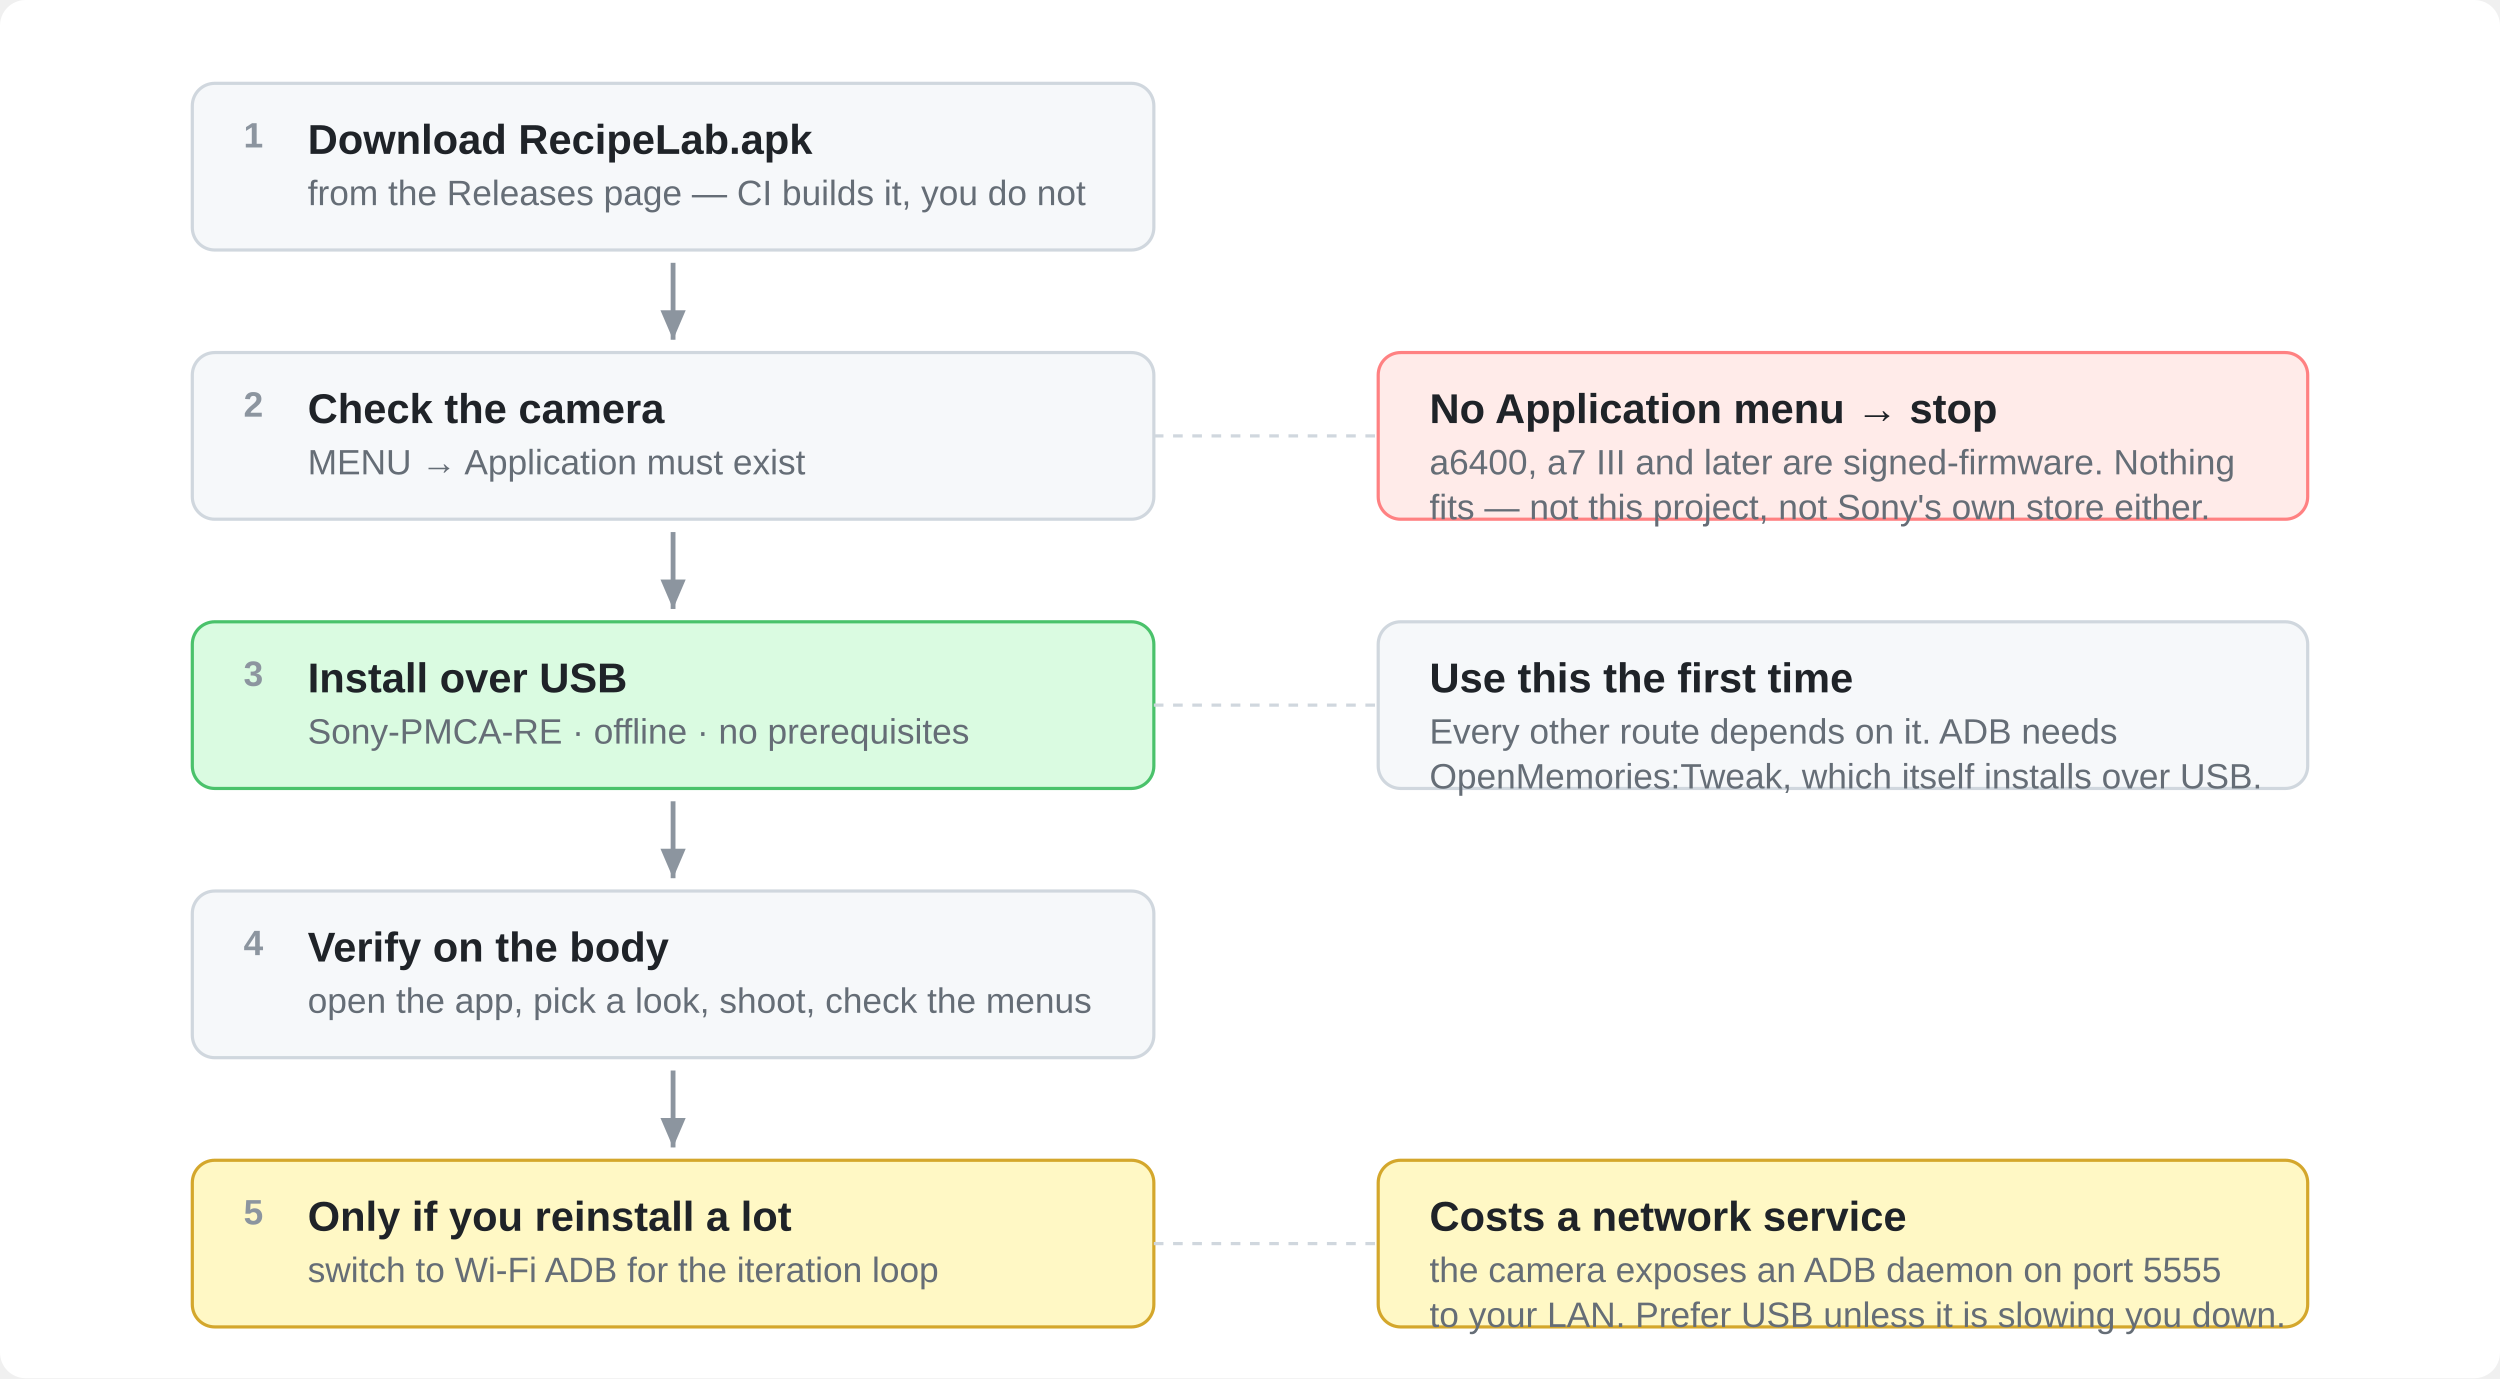
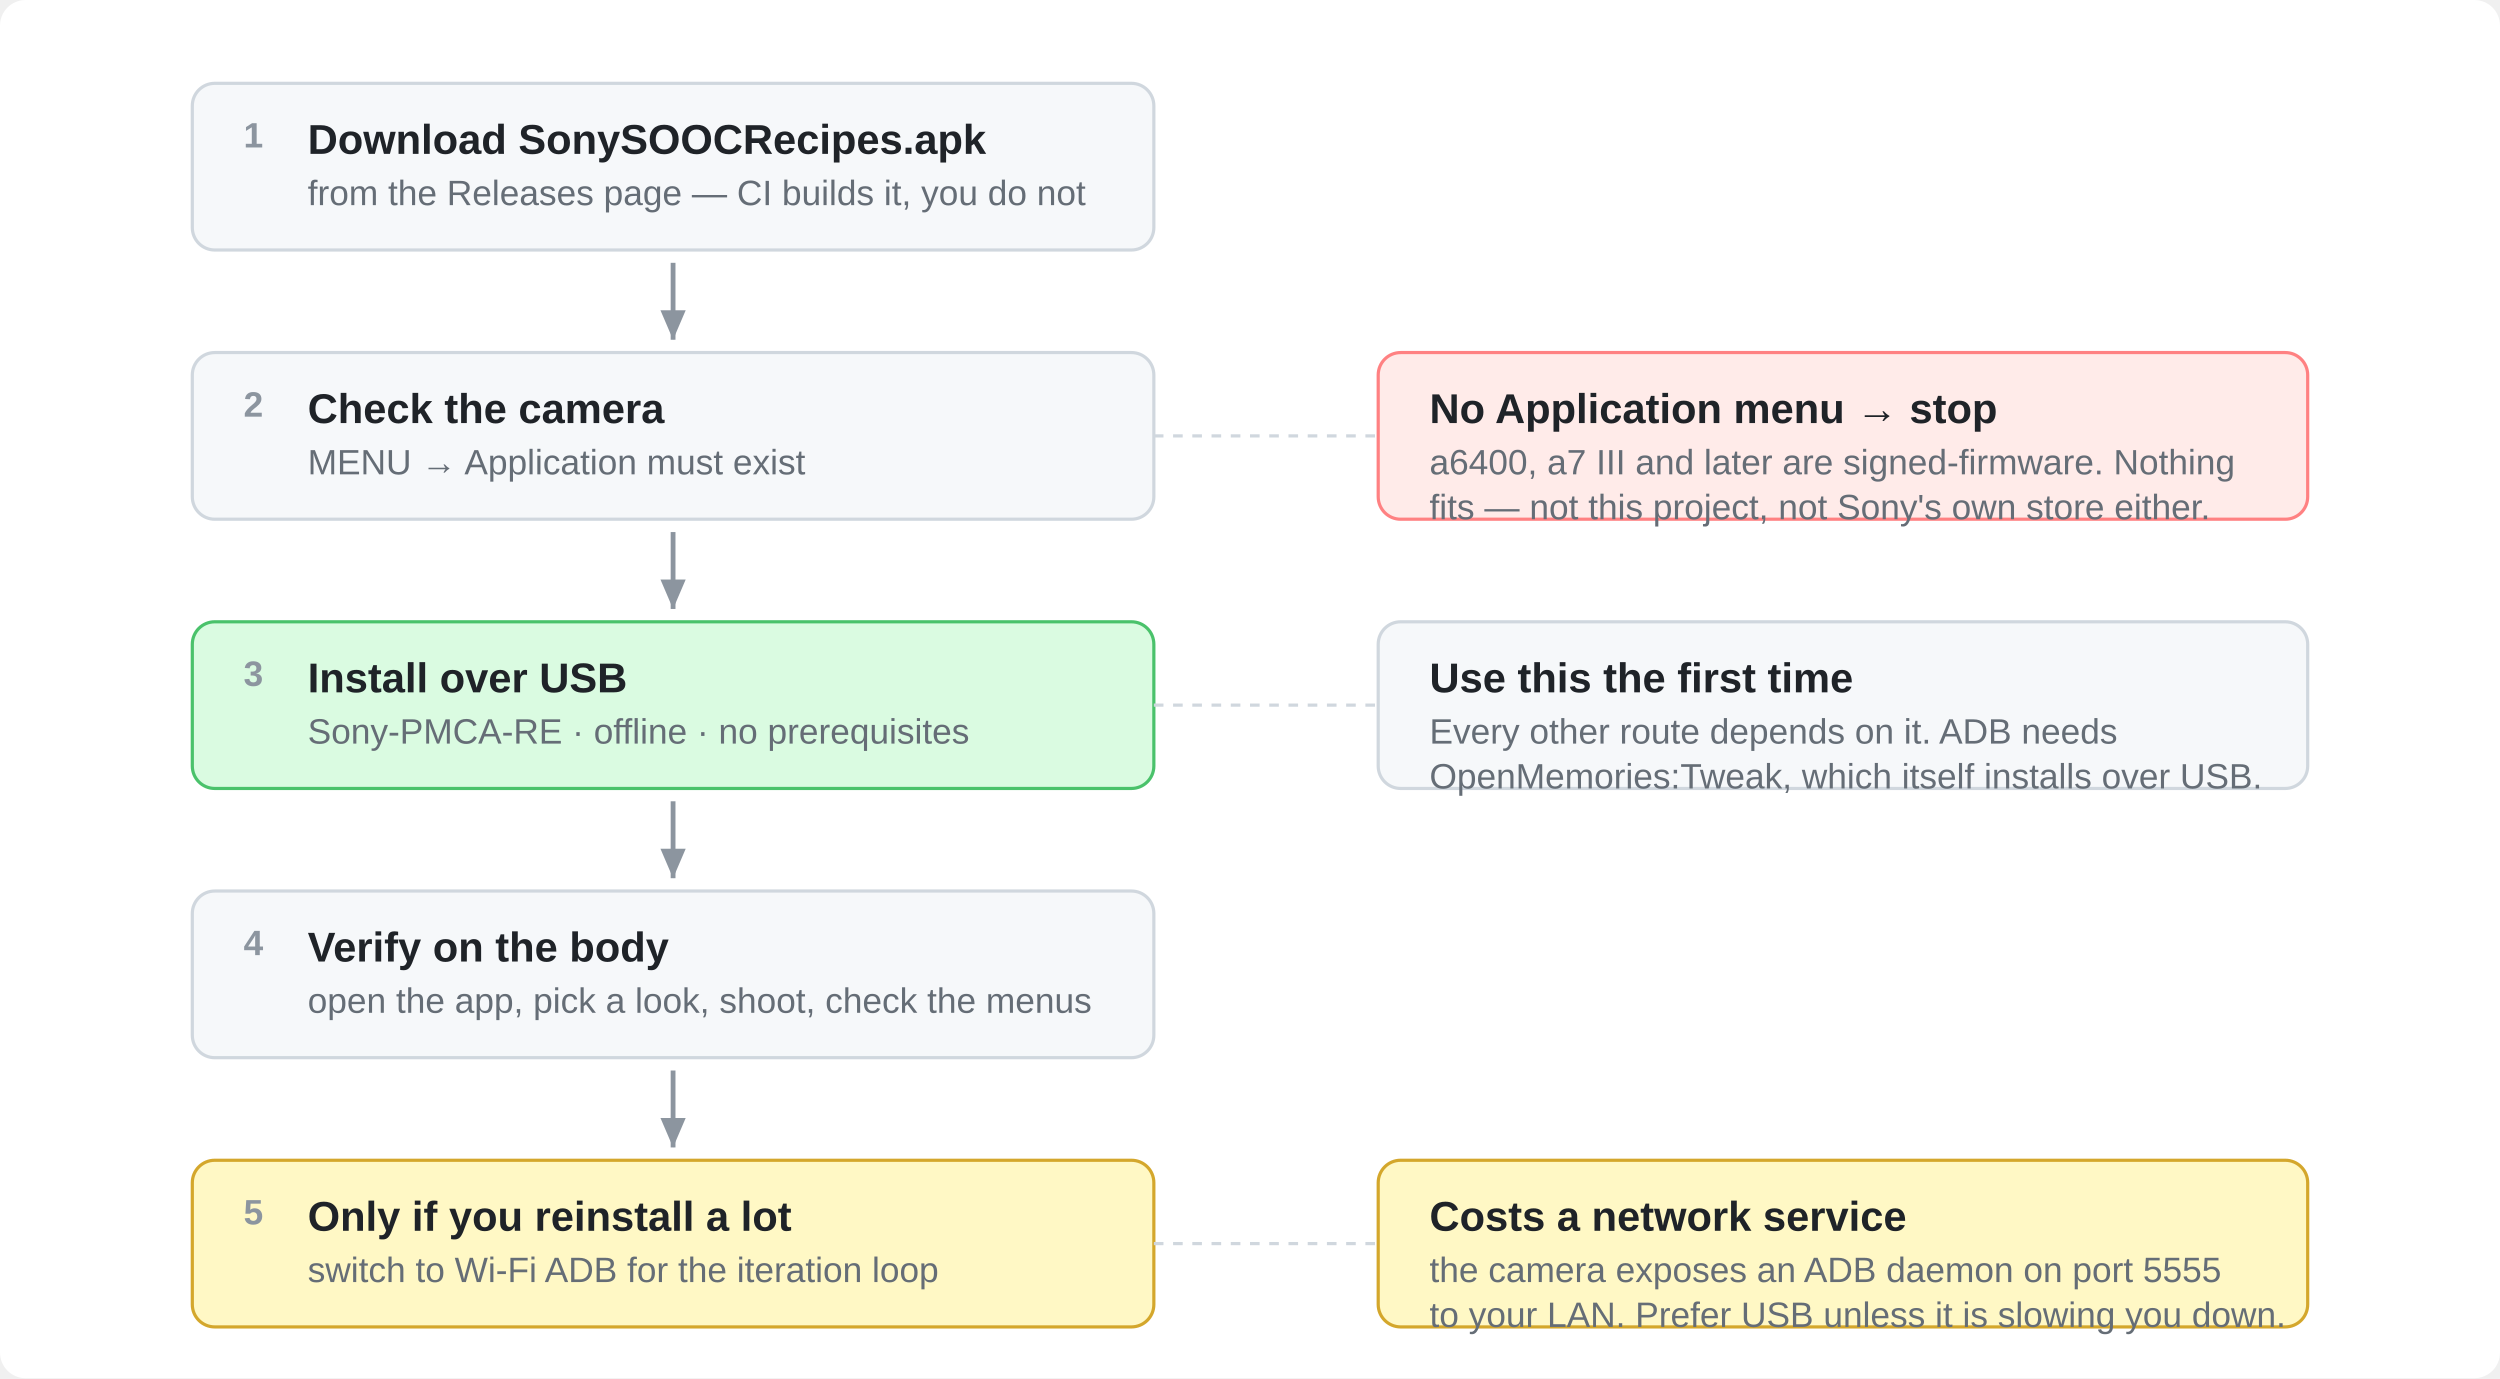
<svg xmlns="http://www.w3.org/2000/svg" viewBox="0 0 780 430" width="780" height="430" role="img" aria-label="Installation flow: download, check the model, install over USB, verify, then optionally switch to Wi-Fi ADB">
  <style>
    .bg    { fill: #ffffff; }
    .box   { fill: #f6f8fa; stroke: #d0d7de; }
    .box-g { fill: #dafbe1; stroke: #4ac26b; }
    .box-y { fill: #fff8c5; stroke: #d4a72c; }
    .box-r { fill: #ffebe9; stroke: #ff8182; }
    .arrow { stroke: #8c959f; stroke-width: 1.5; fill: none; marker-end: url(#ar); }
    .aside { stroke: #d0d7de; stroke-dasharray: 3 3; stroke-width: 1; fill: none; }
    .t     { font: 600 13px -apple-system, "Segoe UI", Arial, sans-serif; fill: #1f2328; }
    .s     { font: 11px -apple-system, "Segoe UI", Arial, sans-serif; fill: #656d76; }
    .n     { font: 600 11px -apple-system, "Segoe UI", Arial, sans-serif; fill: #8c959f; }
    @media (prefers-color-scheme: dark) {
      .bg    { fill: #0d1117; }
      .box   { fill: #161b22; stroke: #30363d; }
      .box-g { fill: #0f2913; stroke: #3fb950; }
      .box-y { fill: #272115; stroke: #9e6a03; }
      .box-r { fill: #25171c; stroke: #f85149; }
      .arrow { stroke: #6e7681; }
      .aside { stroke: #30363d; }
      .t     { fill: #e6edf3; }
      .s     { fill: #8b949e; }
      .n     { fill: #6e7681; }
    }
  </style>
  <defs>
    <marker id="ar" viewBox="0 0 8 8" refX="7" refY="4" markerWidth="7" markerHeight="7" orient="auto">
      <path d="M0 1 L7 4 L0 7 z" fill="#8c959f" />
    </marker>
  </defs>
  <rect class="bg" width="780" height="430" rx="8" />
  <rect class="box" x="60" y="26" width="300" height="52" rx="7" />
  <text class="n" x="76" y="46">1</text>
-   <text class="t" x="96" y="48">Download RecipeLab.apk</text>
+   <text class="t" x="96" y="48">Download SonySOOCRecipes.apk</text>
  <text class="s" x="96" y="64">from the Releases page — CI builds it, you do not</text>
  <path class="arrow" d="M210 82 L210 106" />
  <rect class="box" x="60" y="110" width="300" height="52" rx="7" />
  <text class="n" x="76" y="130">2</text>
  <text class="t" x="96" y="132">Check the camera</text>
  <text class="s" x="96" y="148">MENU → Application must exist</text>
  <path class="aside" d="M360 136 L430 136" />
  <rect class="box-r" x="430" y="110" width="290" height="52" rx="7" />
  <text class="t" x="446" y="132">No Application menu → stop</text>
  <text class="s" x="446" y="148">a6400, a7 III and later are signed-firmware. Nothing</text>
  <text class="s" x="446" y="162">fits — not this project, not Sony's own store either.</text>
  <path class="arrow" d="M210 166 L210 190" />
  <rect class="box-g" x="60" y="194" width="300" height="52" rx="7" />
  <text class="n" x="76" y="214">3</text>
  <text class="t" x="96" y="216">Install over USB</text>
  <text class="s" x="96" y="232">Sony-PMCA-RE · offline · no prerequisites</text>
  <path class="aside" d="M360 220 L430 220" />
  <rect class="box" x="430" y="194" width="290" height="52" rx="7" />
  <text class="t" x="446" y="216">Use this the first time</text>
  <text class="s" x="446" y="232">Every other route depends on it. ADB needs</text>
  <text class="s" x="446" y="246">OpenMemories:Tweak, which itself installs over USB.</text>
  <path class="arrow" d="M210 250 L210 274" />
  <rect class="box" x="60" y="278" width="300" height="52" rx="7" />
  <text class="n" x="76" y="298">4</text>
  <text class="t" x="96" y="300">Verify on the body</text>
  <text class="s" x="96" y="316">open the app, pick a look, shoot, check the menus</text>
  <path class="arrow" d="M210 334 L210 358" />
  <rect class="box-y" x="60" y="362" width="300" height="52" rx="7" />
  <text class="n" x="76" y="382">5</text>
  <text class="t" x="96" y="384">Only if you reinstall a lot</text>
  <text class="s" x="96" y="400">switch to Wi-Fi ADB for the iteration loop</text>
  <path class="aside" d="M360 388 L430 388" />
  <rect class="box-y" x="430" y="362" width="290" height="52" rx="7" />
  <text class="t" x="446" y="384">Costs a network service</text>
  <text class="s" x="446" y="400">the camera exposes an ADB daemon on port 5555</text>
  <text class="s" x="446" y="414">to your LAN. Prefer USB unless it is slowing you down.</text>
</svg>
